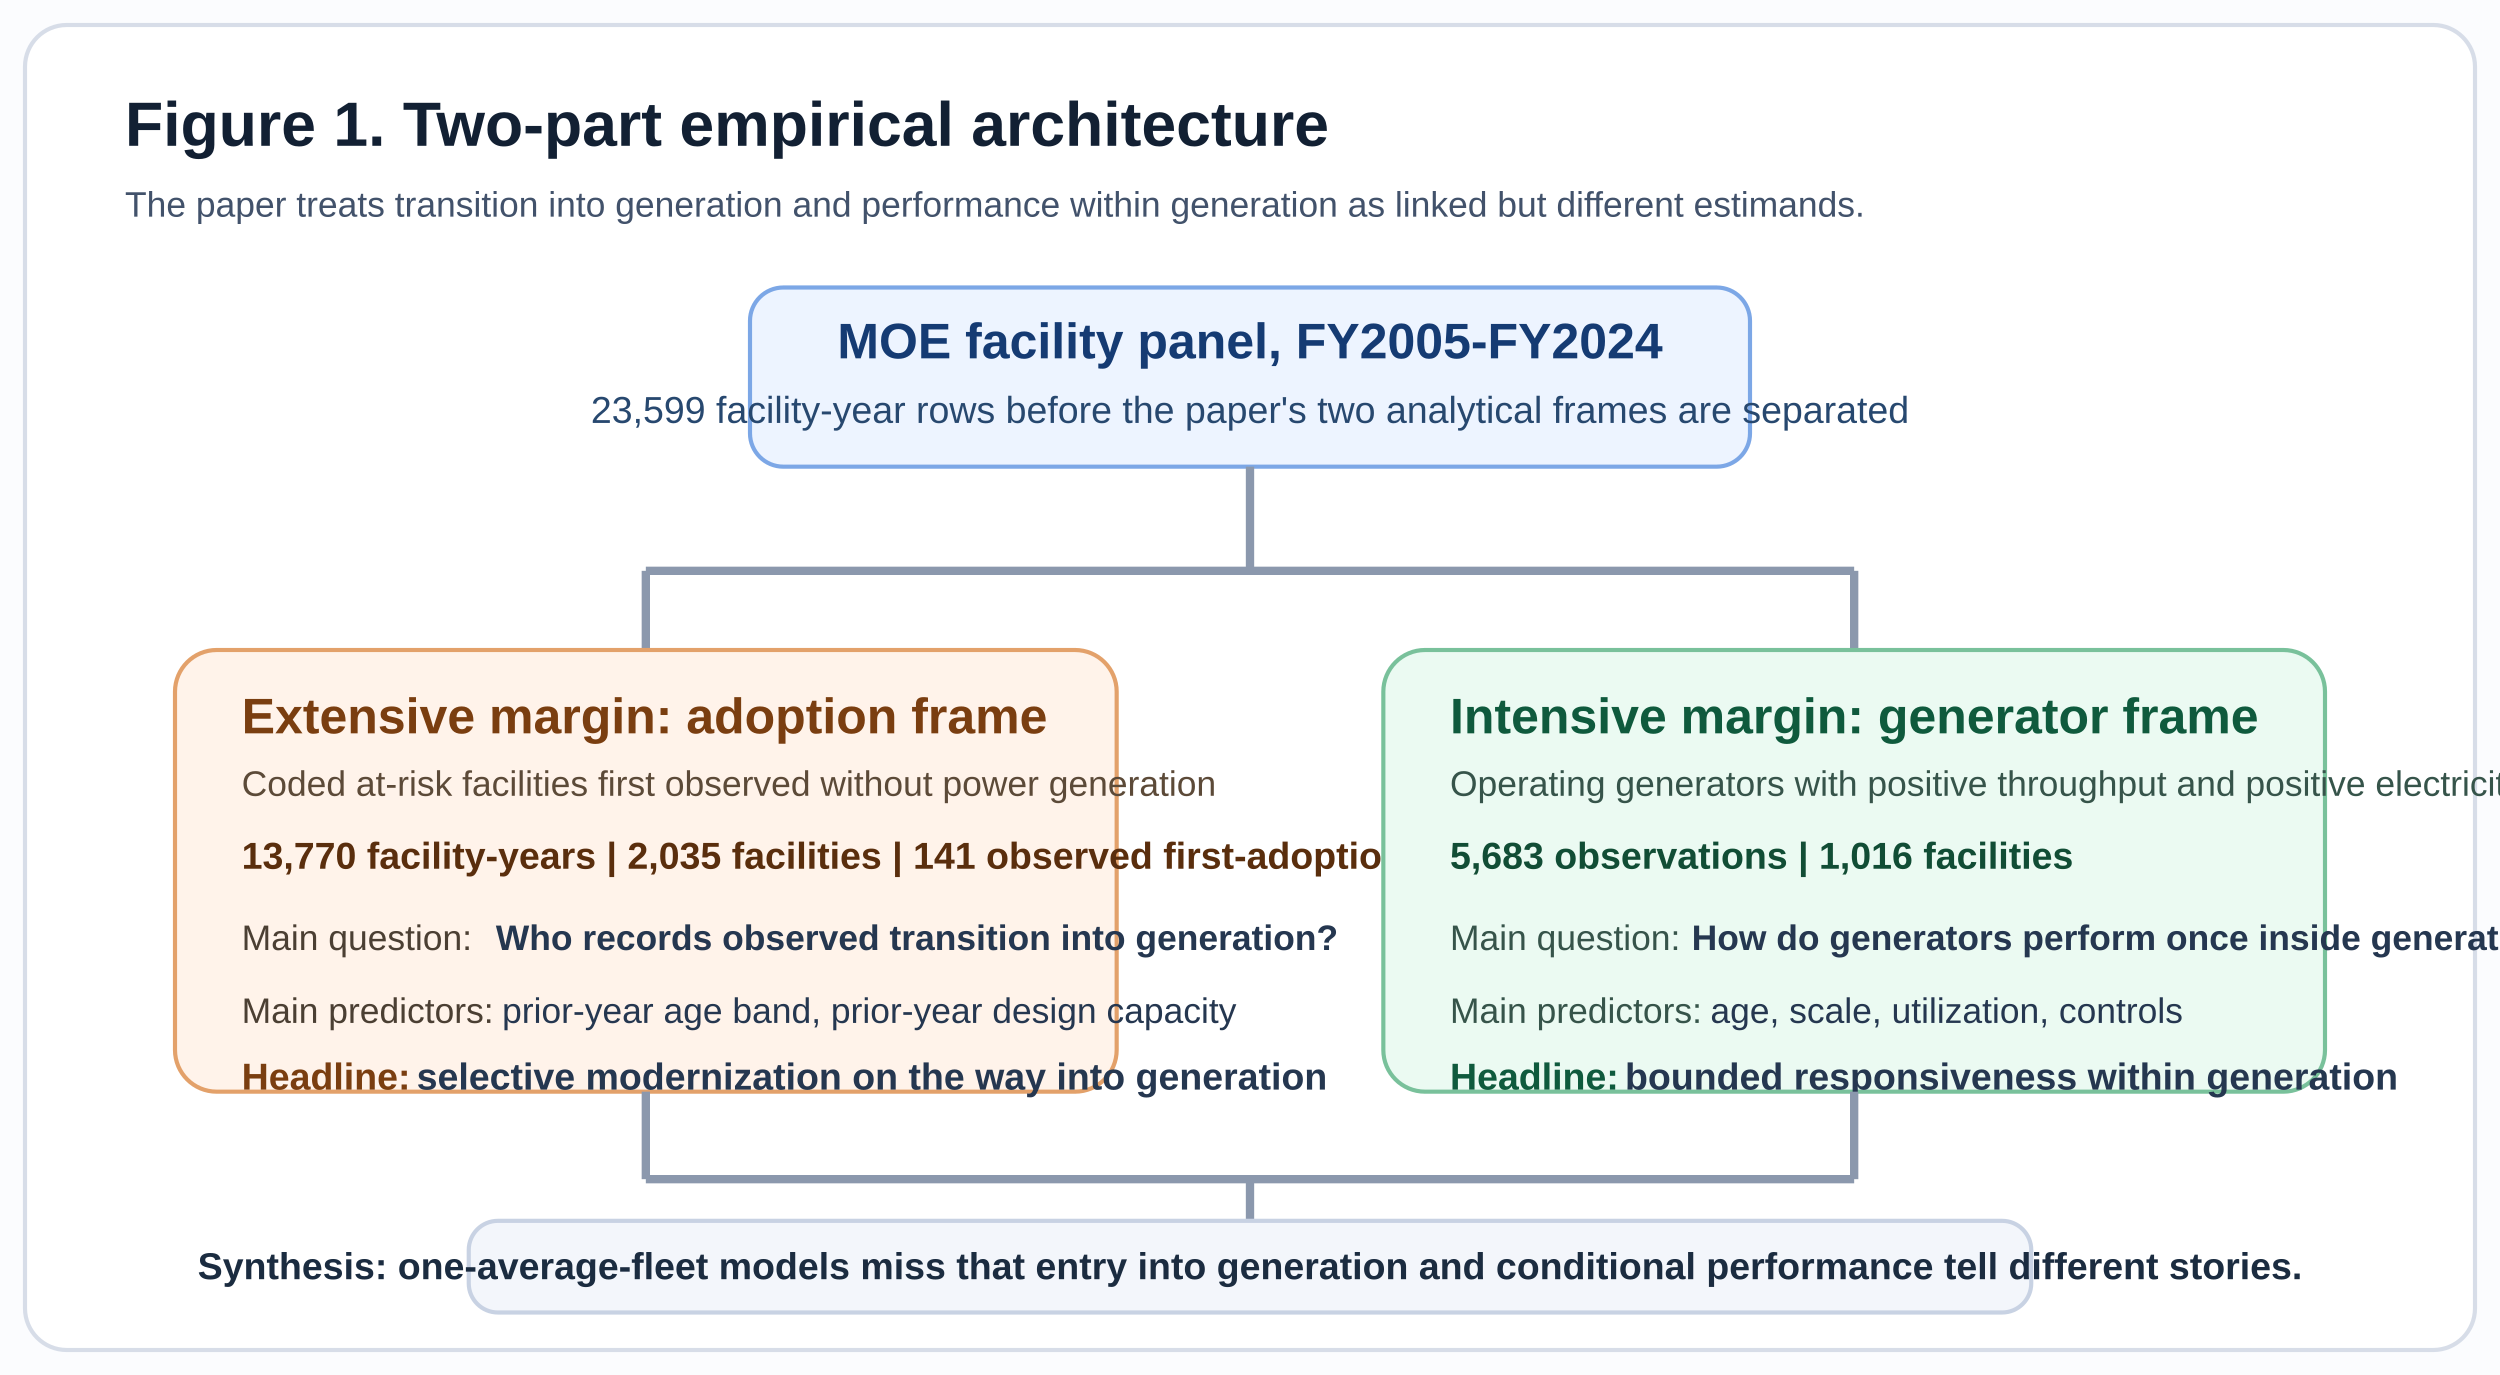
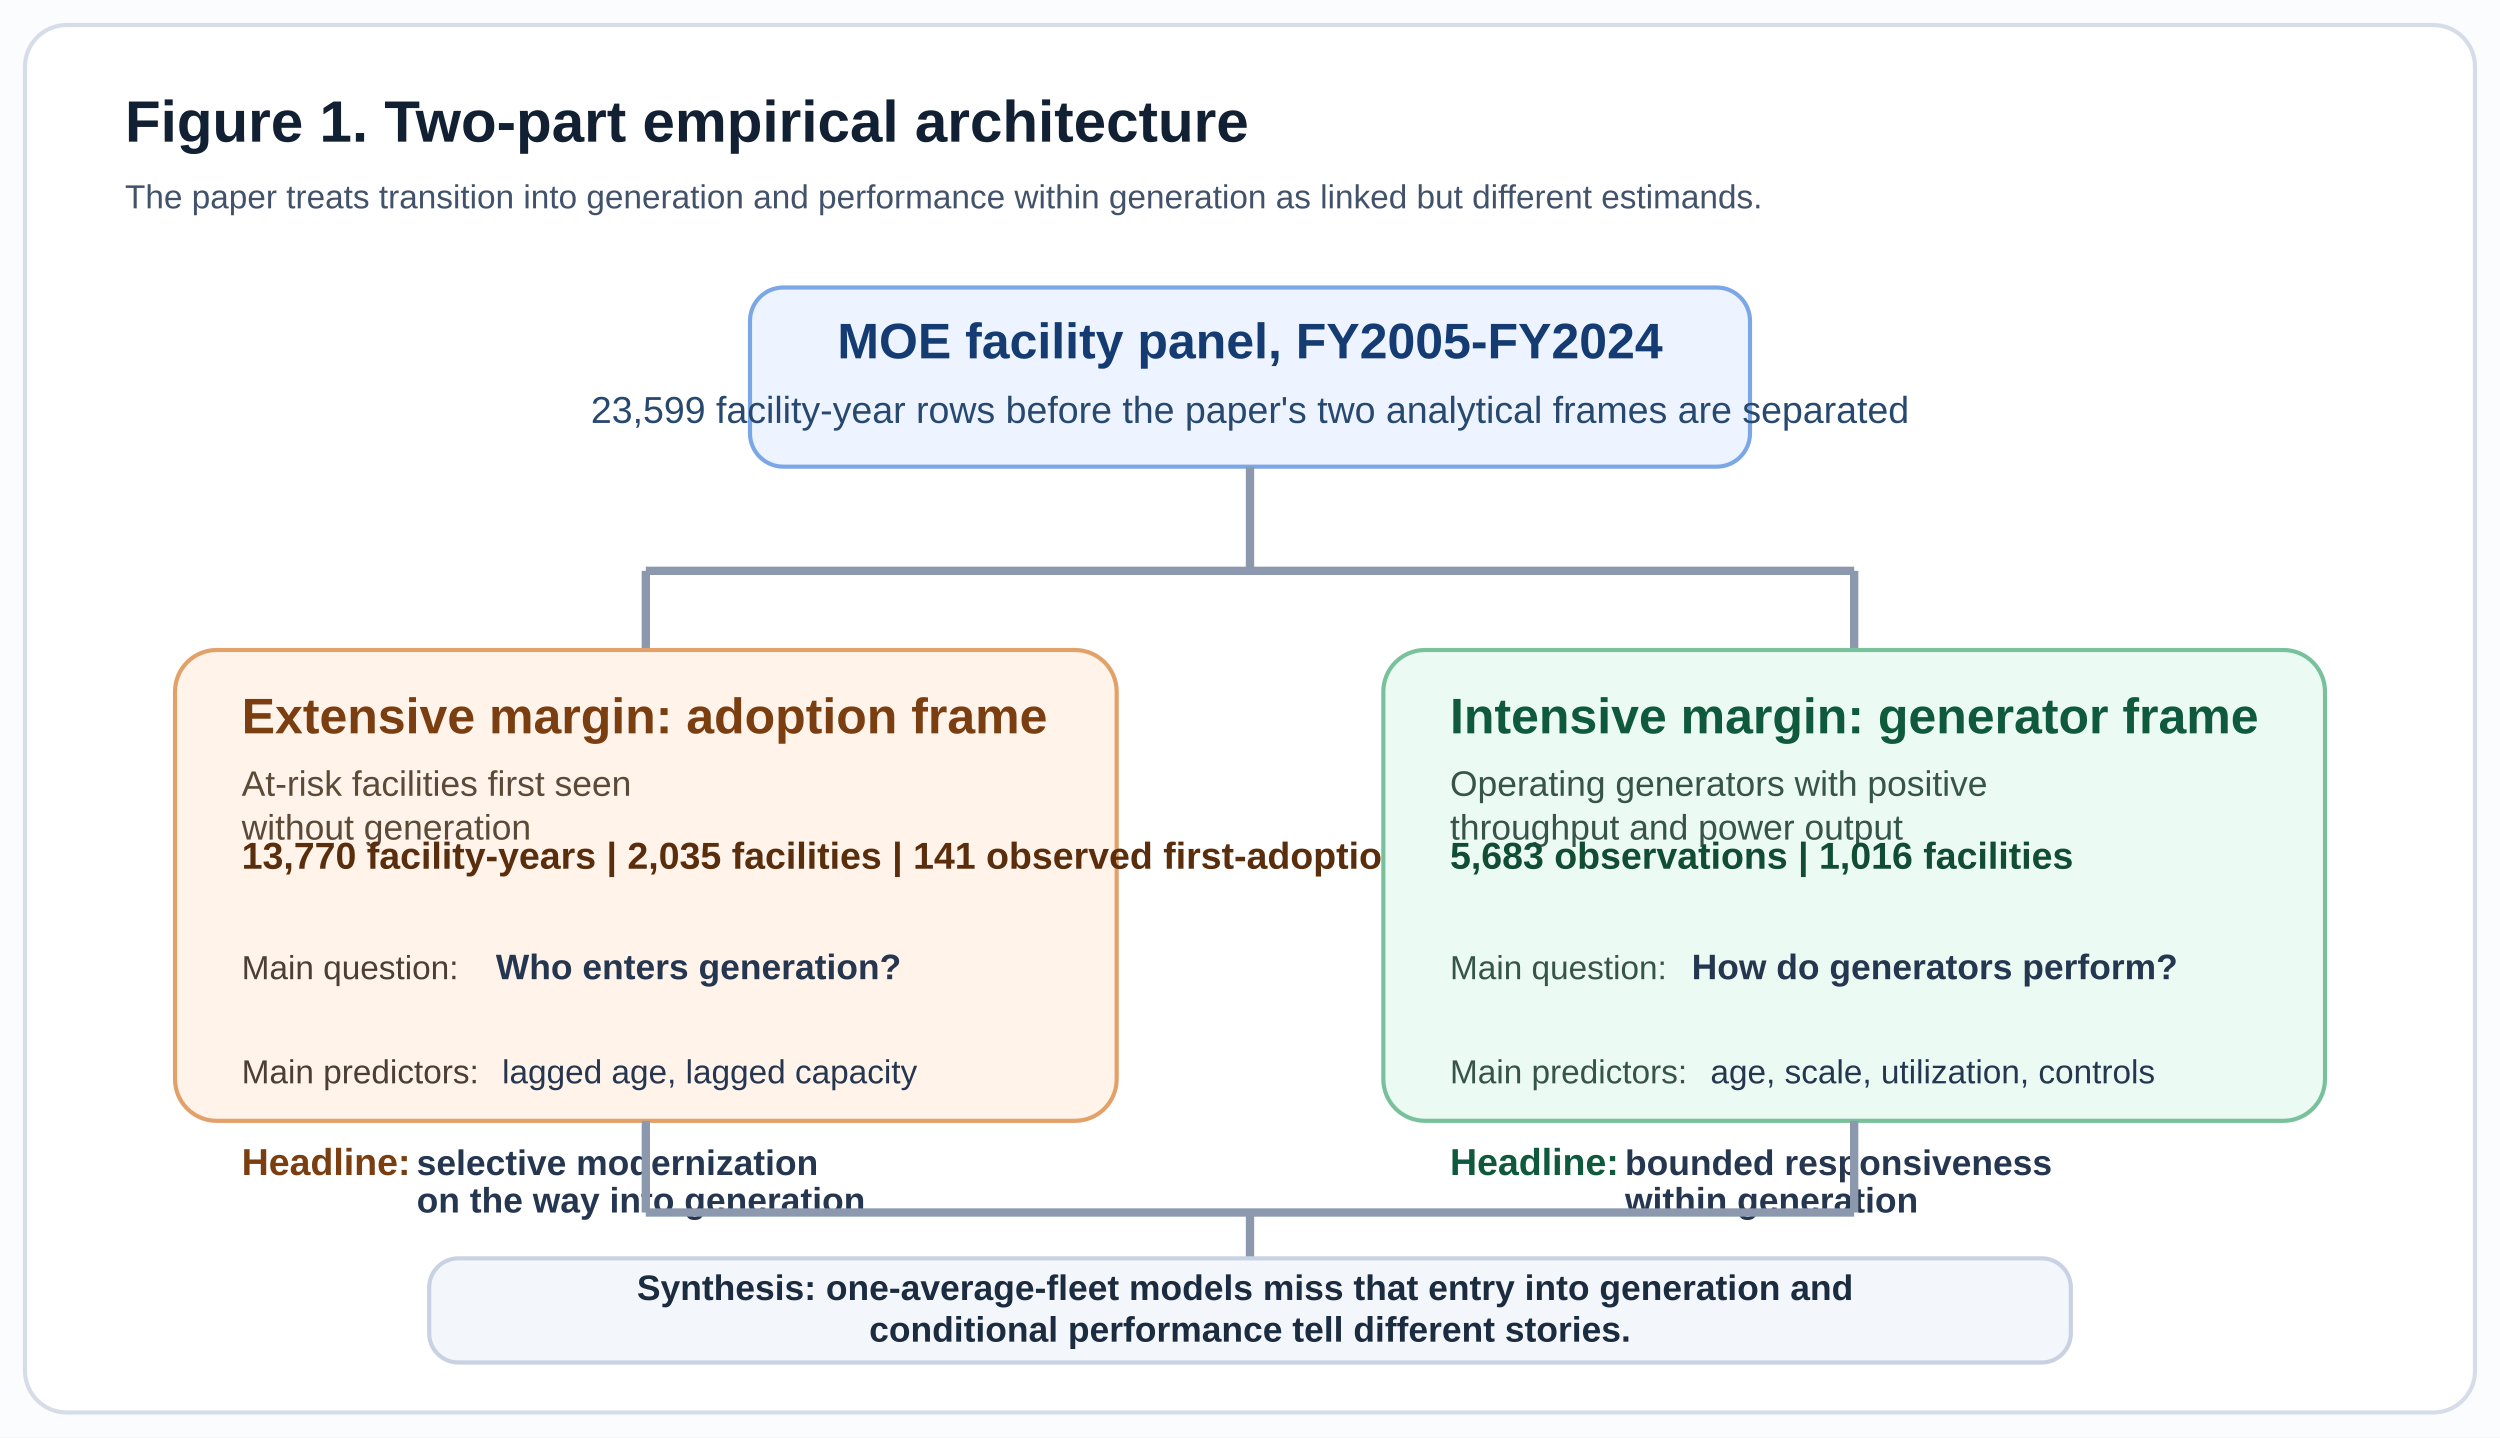
- <svg xmlns="http://www.w3.org/2000/svg" width="1200" height="660" viewBox="0 0 1200 660" role="img" aria-labelledby="title desc">
-   <rect width="1200" height="660" fill="#fbfcfe" />
-   <rect x="12" y="12" width="1176" height="636" rx="20" fill="#ffffff" stroke="#d7dde8" stroke-width="2" />
-   <text x="60" y="70" font-family="Arial, Helvetica, sans-serif" font-size="30" font-weight="700" fill="#122033">
+ <svg xmlns="http://www.w3.org/2000/svg" width="1200" height="690" viewBox="0 0 1200 690" role="img" aria-labelledby="title desc">
+   <rect width="1200" height="690" fill="#fbfcfe" />
+   <rect x="12" y="12" width="1176" height="666" rx="20" fill="#ffffff" stroke="#d7dde8" stroke-width="2" />
+   <text x="60" y="68" font-family="Arial, Helvetica, sans-serif" font-size="28" font-weight="700" fill="#122033">
    Figure 1. Two-part empirical architecture
  </text>
-   <text x="60" y="104" font-family="Arial, Helvetica, sans-serif" font-size="17" fill="#42526b">
+   <text x="60" y="100" font-family="Arial, Helvetica, sans-serif" font-size="16" fill="#42526b">
    The paper treats transition into generation and performance within generation as linked but different estimands.
  </text>
  <rect x="360" y="138" width="480" height="86" rx="16" fill="#edf4ff" stroke="#7ca7e6" stroke-width="2" />
  <text x="600" y="172" text-anchor="middle" font-family="Arial, Helvetica, sans-serif" font-size="24" font-weight="700" fill="#153b73">
    MOE facility panel, FY2005-FY2024
  </text>
  <text x="600" y="203" text-anchor="middle" font-family="Arial, Helvetica, sans-serif" font-size="18" fill="#27486f">
    23,599 facility-year rows before the paper's two analytical frames are separated
  </text>
  <line x1="600" y1="224" x2="600" y2="274" stroke="#8b98ad" stroke-width="4" />
  <line x1="310" y1="274" x2="890" y2="274" stroke="#8b98ad" stroke-width="4" />
  <line x1="310" y1="274" x2="310" y2="312" stroke="#8b98ad" stroke-width="4" />
  <line x1="890" y1="274" x2="890" y2="312" stroke="#8b98ad" stroke-width="4" />
-   <rect x="84" y="312" width="452" height="212" rx="20" fill="#fff3ea" stroke="#e3a16a" stroke-width="2" />
+   <rect x="84" y="312" width="452" height="226" rx="20" fill="#fff3ea" stroke="#e3a16a" stroke-width="2" />
  <text x="116" y="352" font-family="Arial, Helvetica, sans-serif" font-size="24" font-weight="700" fill="#7a3e10">
    Extensive margin: adoption frame
  </text>
  <text x="116" y="382" font-family="Arial, Helvetica, sans-serif" font-size="17" fill="#5c4a38">
-     Coded at-risk facilities first observed without power generation
+     <tspan x="116" dy="0">At-risk facilities first seen</tspan>
+     <tspan x="116" dy="21">without generation</tspan>
  </text>
  <text x="116" y="417" font-family="Arial, Helvetica, sans-serif" font-size="18" font-weight="700" fill="#5a2e0d">
    13,770 facility-years | 2,035 facilities | 141 observed first-adoption events
  </text>
-   <text x="116" y="456" font-family="Arial, Helvetica, sans-serif" font-size="17" fill="#4b3f33">
+   <text x="116" y="470" font-family="Arial, Helvetica, sans-serif" font-size="16" fill="#4b3f33">
    Main question:
  </text>
-   <text x="238" y="456" font-family="Arial, Helvetica, sans-serif" font-size="17" font-weight="700" fill="#253750">
-     Who records observed transition into generation?
+   <text x="238" y="470" font-family="Arial, Helvetica, sans-serif" font-size="17" font-weight="700" fill="#253750">
+     <tspan x="238" dy="0">Who enters generation?</tspan>
  </text>
-   <text x="116" y="491" font-family="Arial, Helvetica, sans-serif" font-size="17" fill="#4b3f33">
+   <text x="116" y="520" font-family="Arial, Helvetica, sans-serif" font-size="16" fill="#4b3f33">
    Main predictors:
  </text>
-   <text x="241" y="491" font-family="Arial, Helvetica, sans-serif" font-size="17" fill="#253750">
-     prior-year age band, prior-year design capacity
+   <text x="241" y="520" font-family="Arial, Helvetica, sans-serif" font-size="16" fill="#253750">
+     <tspan x="241" dy="0">lagged age, lagged capacity</tspan>
  </text>
-   <text x="116" y="523" font-family="Arial, Helvetica, sans-serif" font-size="18" font-weight="700" fill="#7a3e10">
+   <text x="116" y="564" font-family="Arial, Helvetica, sans-serif" font-size="18" font-weight="700" fill="#7a3e10">
    Headline:
  </text>
-   <text x="200" y="523" font-family="Arial, Helvetica, sans-serif" font-size="18" font-weight="700" fill="#253750">
-     selective modernization on the way into generation
+   <text x="200" y="564" font-family="Arial, Helvetica, sans-serif" font-size="17" font-weight="700" fill="#253750">
+     <tspan x="200" dy="0">selective modernization</tspan>
+     <tspan x="200" dy="18">on the way into generation</tspan>
  </text>
-   <rect x="664" y="312" width="452" height="212" rx="20" fill="#ebfaf2" stroke="#79c19b" stroke-width="2" />
+   <rect x="664" y="312" width="452" height="226" rx="20" fill="#ebfaf2" stroke="#79c19b" stroke-width="2" />
  <text x="696" y="352" font-family="Arial, Helvetica, sans-serif" font-size="24" font-weight="700" fill="#0f5a3d">
    Intensive margin: generator frame
  </text>
  <text x="696" y="382" font-family="Arial, Helvetica, sans-serif" font-size="17" fill="#36544a">
-     Operating generators with positive throughput and positive electricity output
+     <tspan x="696" dy="0">Operating generators with positive</tspan>
+     <tspan x="696" dy="21">throughput and power output</tspan>
  </text>
  <text x="696" y="417" font-family="Arial, Helvetica, sans-serif" font-size="18" font-weight="700" fill="#114d35">
    5,683 observations | 1,016 facilities
  </text>
-   <text x="696" y="456" font-family="Arial, Helvetica, sans-serif" font-size="17" fill="#36544a">
+   <text x="696" y="470" font-family="Arial, Helvetica, sans-serif" font-size="16" fill="#36544a">
    Main question:
  </text>
-   <text x="812" y="456" font-family="Arial, Helvetica, sans-serif" font-size="17" font-weight="700" fill="#253750">
-     How do generators perform once inside generation?
+   <text x="812" y="470" font-family="Arial, Helvetica, sans-serif" font-size="17" font-weight="700" fill="#253750">
+     <tspan x="812" dy="0">How do generators perform?</tspan>
  </text>
-   <text x="696" y="491" font-family="Arial, Helvetica, sans-serif" font-size="17" fill="#36544a">
+   <text x="696" y="520" font-family="Arial, Helvetica, sans-serif" font-size="16" fill="#36544a">
    Main predictors:
  </text>
-   <text x="821" y="491" font-family="Arial, Helvetica, sans-serif" font-size="17" fill="#253750">
+   <text x="821" y="520" font-family="Arial, Helvetica, sans-serif" font-size="16" fill="#253750">
    age, scale, utilization, controls
  </text>
-   <text x="696" y="523" font-family="Arial, Helvetica, sans-serif" font-size="18" font-weight="700" fill="#0f5a3d">
+   <text x="696" y="564" font-family="Arial, Helvetica, sans-serif" font-size="18" font-weight="700" fill="#0f5a3d">
    Headline:
  </text>
-   <text x="780" y="523" font-family="Arial, Helvetica, sans-serif" font-size="18" font-weight="700" fill="#253750">
-     bounded responsiveness within generation
+   <text x="780" y="564" font-family="Arial, Helvetica, sans-serif" font-size="17" font-weight="700" fill="#253750">
+     <tspan x="780" dy="0">bounded responsiveness</tspan>
+     <tspan x="780" dy="18">within generation</tspan>
  </text>
-   <line x1="310" y1="524" x2="310" y2="566" stroke="#8b98ad" stroke-width="4" />
-   <line x1="890" y1="524" x2="890" y2="566" stroke="#8b98ad" stroke-width="4" />
-   <line x1="310" y1="566" x2="890" y2="566" stroke="#8b98ad" stroke-width="4" />
-   <line x1="600" y1="566" x2="600" y2="586" stroke="#8b98ad" stroke-width="4" />
-   <rect x="225" y="586" width="750" height="44" rx="14" fill="#f3f6fb" stroke="#c8d2e3" stroke-width="2" />
-   <text x="600" y="614" text-anchor="middle" font-family="Arial, Helvetica, sans-serif" font-size="18" font-weight="700" fill="#1b2c40">
-     Synthesis: one-average-fleet models miss that entry into generation and conditional performance tell different stories.
+   <line x1="310" y1="538" x2="310" y2="582" stroke="#8b98ad" stroke-width="4" />
+   <line x1="890" y1="538" x2="890" y2="582" stroke="#8b98ad" stroke-width="4" />
+   <line x1="310" y1="582" x2="890" y2="582" stroke="#8b98ad" stroke-width="4" />
+   <line x1="600" y1="582" x2="600" y2="604" stroke="#8b98ad" stroke-width="4" />
+   <rect x="206" y="604" width="788" height="50" rx="14" fill="#f3f6fb" stroke="#c8d2e3" stroke-width="2" />
+   <text x="600" y="624" text-anchor="middle" font-family="Arial, Helvetica, sans-serif" font-size="17" font-weight="700" fill="#1b2c40">
+     <tspan x="600" dy="0">Synthesis: one-average-fleet models miss that entry into generation and</tspan>
+     <tspan x="600" dy="20">conditional performance tell different stories.</tspan>
  </text>
</svg>
